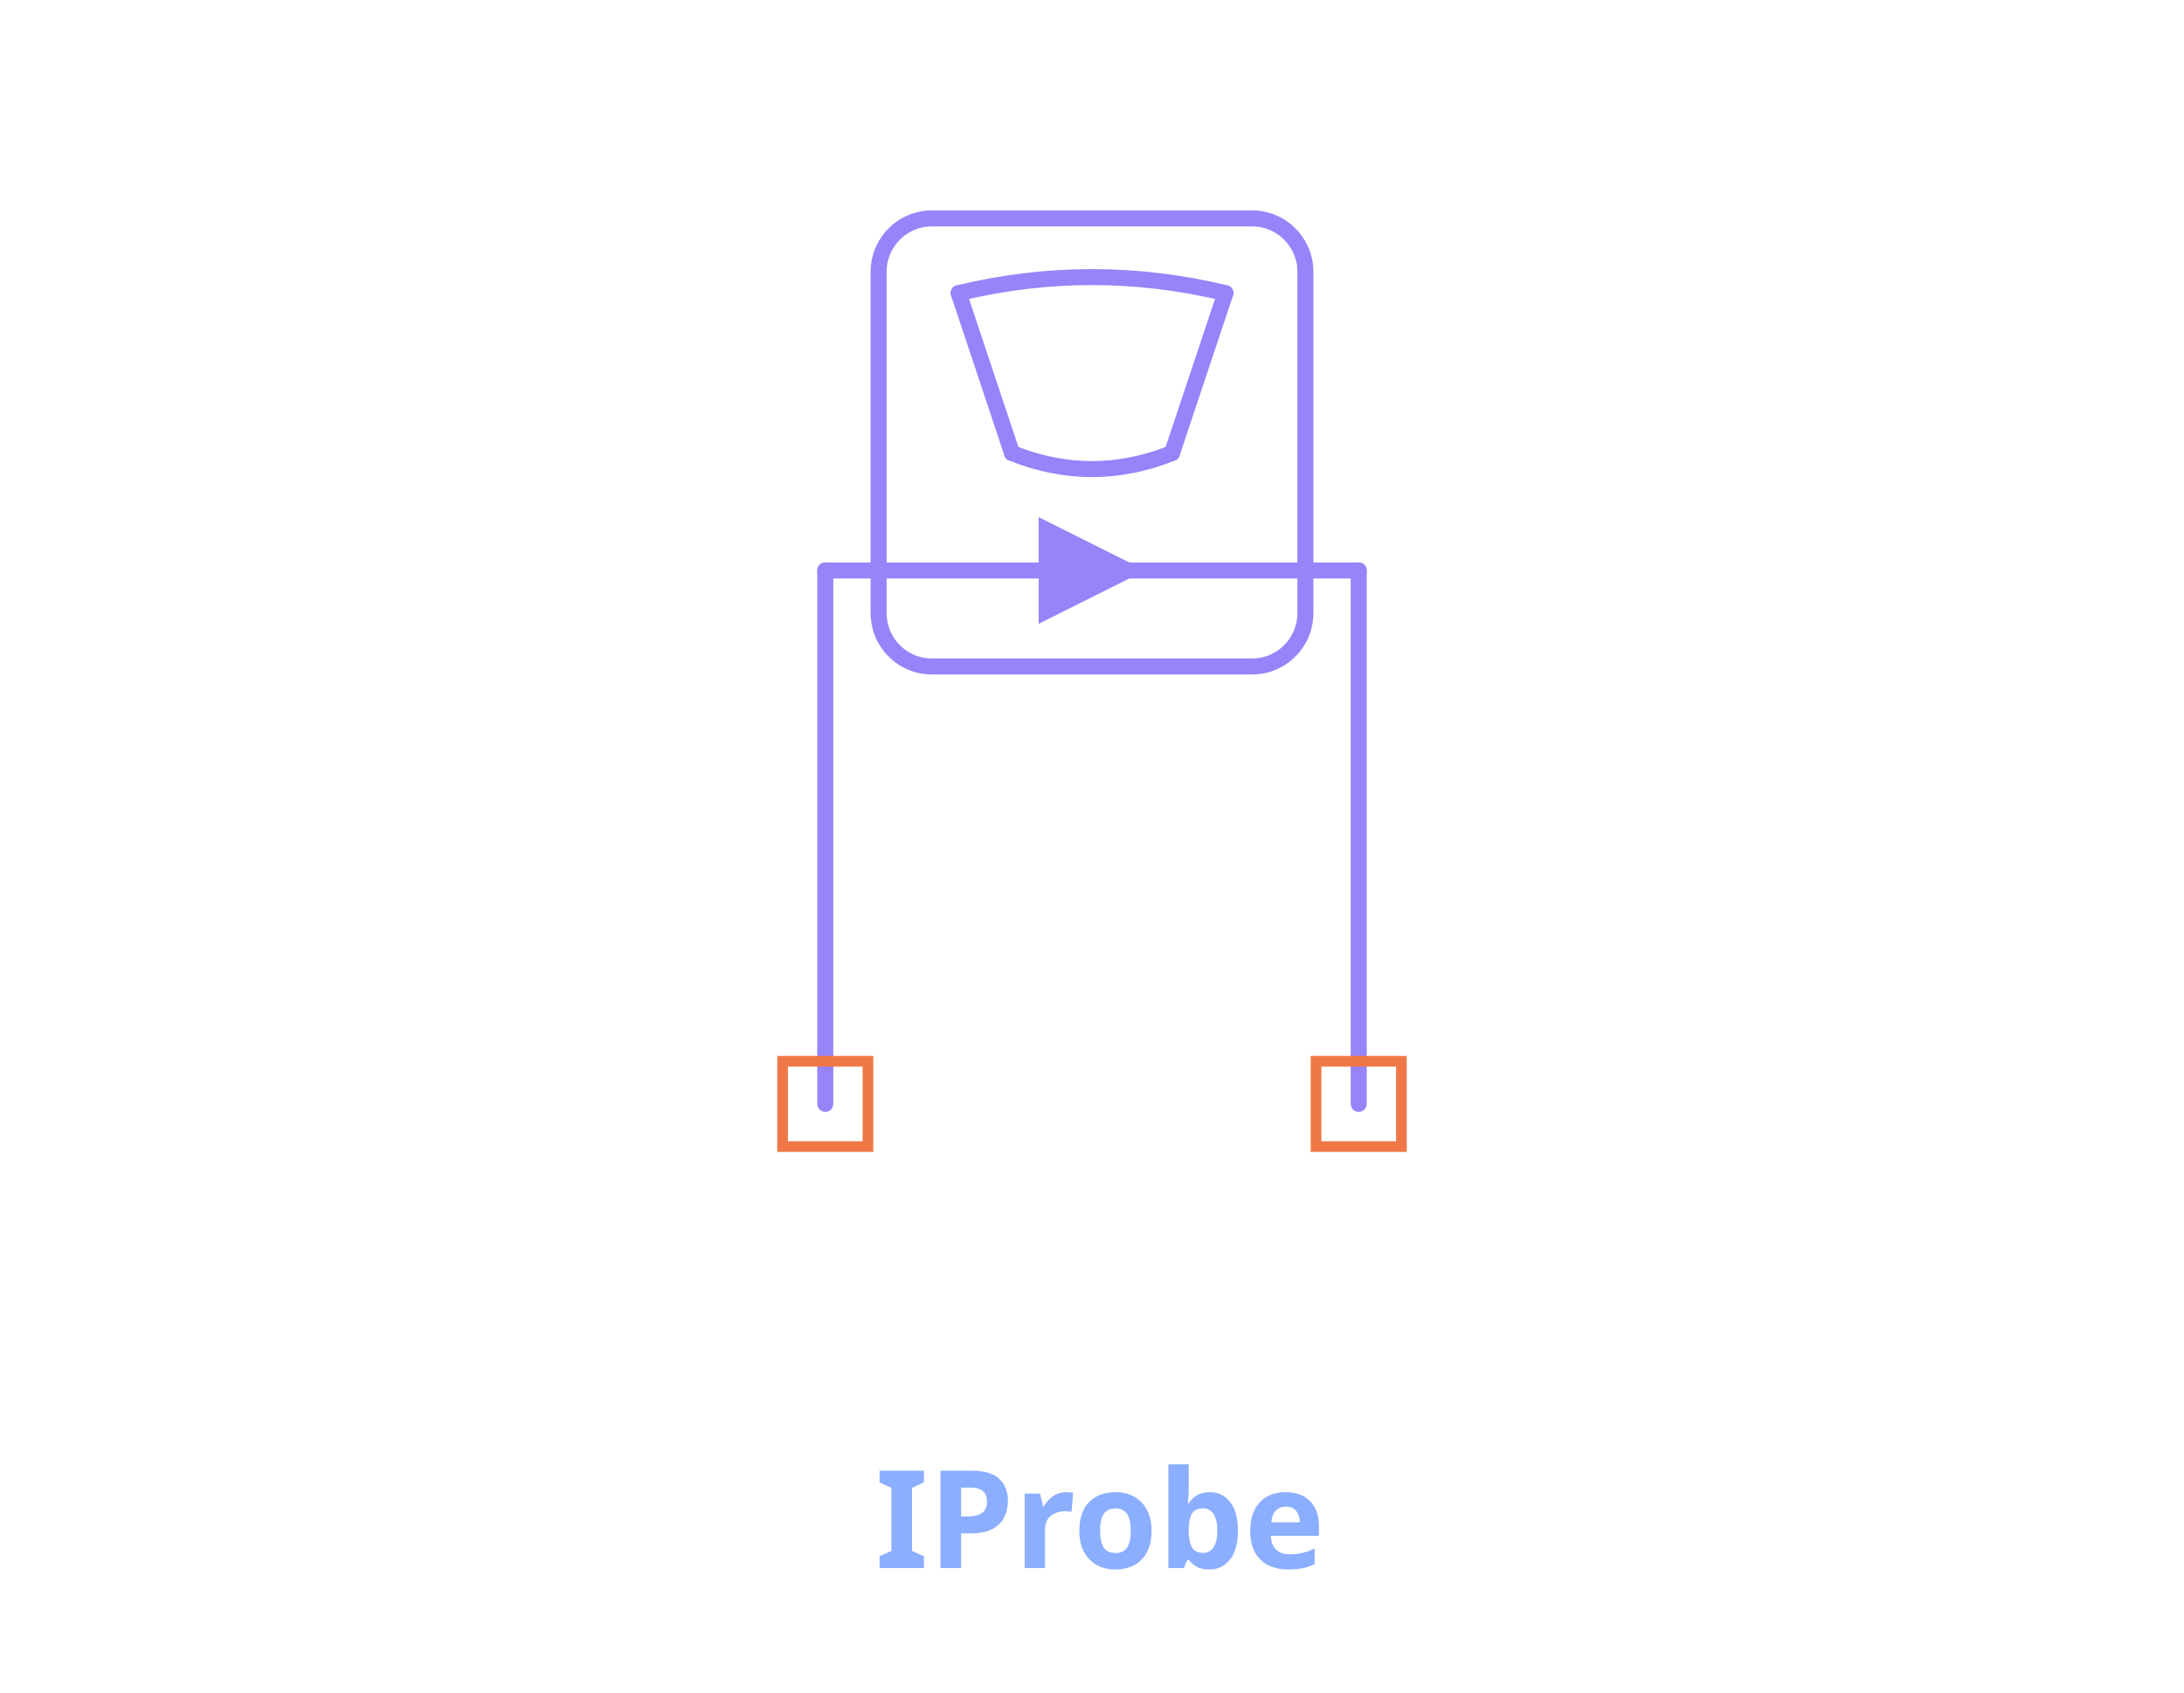
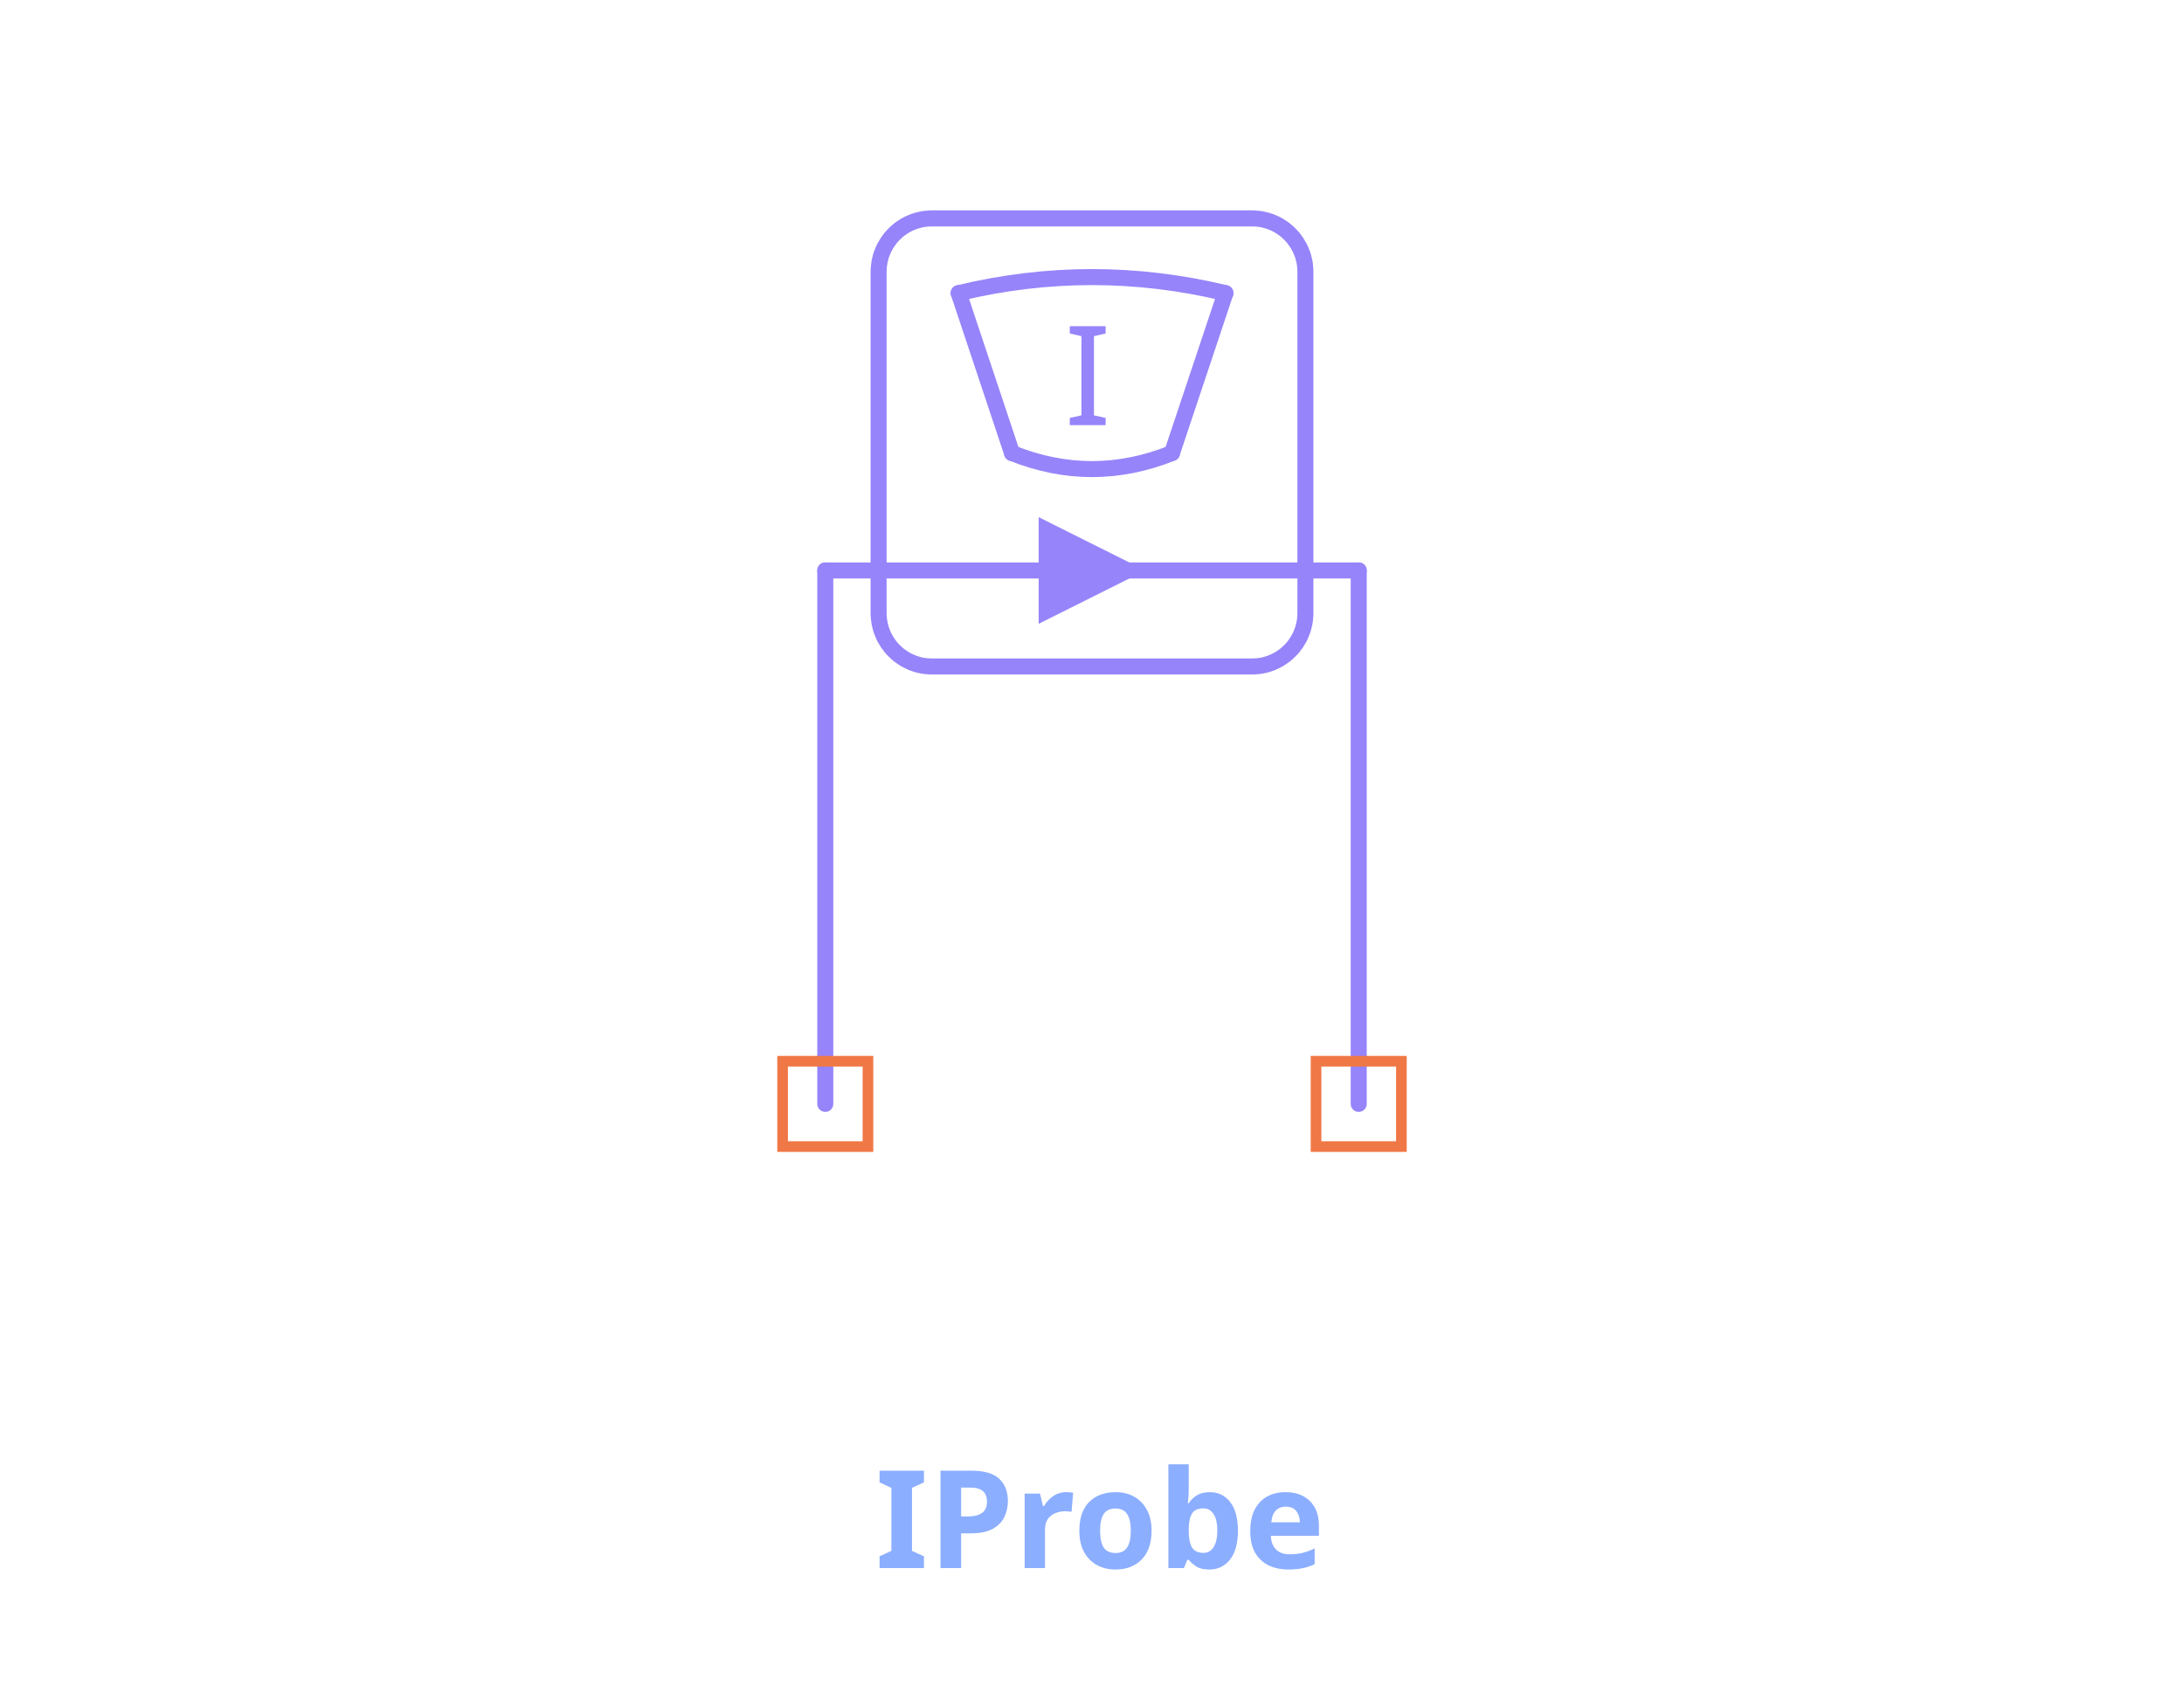
<svg xmlns="http://www.w3.org/2000/svg" width="240" height="186" viewBox="0 0 240 186">
  <path fill="none" stroke="#9684FA" stroke-width="1.76" stroke-linecap="round" stroke-linejoin="round" d="M90.69 121.31L90.69 62.69" />
  <path fill="none" stroke="#9684FA" stroke-width="1.76" stroke-linecap="round" stroke-linejoin="round" d="M149.31 121.31L149.31 62.69" />
  <path fill="none" stroke="#9684FA" stroke-width="1.76" stroke-linecap="round" stroke-linejoin="round" d="M90.69 62.69L149.31 62.69" />
  <path fill="#9684FA" d="M114.14 56.83L125.86 62.69L114.14 68.55L114.14 56.83Z" />
  <path fill="none" stroke="#9684FA" stroke-width="1.76" stroke-linecap="round" stroke-linejoin="round" d="M111.21 49.79Q120 53.31 128.79 49.79" />
  <path fill="none" stroke="#9684FA" stroke-width="1.76" stroke-linecap="round" stroke-linejoin="round" d="M105.35 32.21Q120 28.69 134.66 32.21" />
  <path fill="none" stroke="#9684FA" stroke-width="1.76" stroke-linecap="round" stroke-linejoin="round" d="M111.21 49.79L105.35 32.21" />
  <path fill="none" stroke="#9684FA" stroke-width="1.76" stroke-linecap="round" stroke-linejoin="round" d="M128.79 49.79L134.66 32.21" />
+   <text fill="#9684FA" transform="translate(120 41)" font-size="15.24" font-family="IBM Plex Sans" x="-3.05" y="5.72">
+ 			I
+ 	</text>
  <path fill="none" stroke="#9684FA" stroke-width="1.76" stroke-linecap="round" stroke-linejoin="round" d="M96.55 67.38L96.55 29.86Q96.55 29.72 96.56 29.57Q96.57 29.43 96.58 29.29Q96.59 29.14 96.62 29Q96.64 28.86 96.66 28.72Q96.69 28.58 96.73 28.44Q96.76 28.3 96.8 28.16Q96.85 28.02 96.89 27.89Q96.94 27.75 97 27.62Q97.05 27.49 97.11 27.36Q97.18 27.23 97.24 27.1Q97.31 26.97 97.39 26.85Q97.46 26.72 97.54 26.61Q97.62 26.49 97.71 26.37Q97.79 26.25 97.88 26.14Q97.97 26.03 98.07 25.93Q98.17 25.82 98.27 25.72Q98.37 25.62 98.48 25.52Q98.58 25.42 98.69 25.33Q98.81 25.24 98.92 25.15Q99.04 25.07 99.16 24.99Q99.28 24.91 99.4 24.83Q99.52 24.76 99.65 24.69Q99.78 24.62 99.91 24.56Q100.04 24.5 100.17 24.45Q100.3 24.39 100.44 24.34Q100.57 24.29 100.71 24.25Q100.85 24.21 100.99 24.18Q101.13 24.14 101.27 24.11Q101.41 24.08 101.55 24.06Q101.7 24.04 101.84 24.03Q101.98 24.01 102.13 24.01Q102.27 24 102.41 24L137.59 24Q137.73 24 137.87 24.01Q138.02 24.01 138.16 24.03Q138.3 24.04 138.45 24.06Q138.59 24.08 138.73 24.11Q138.87 24.14 139.01 24.18Q139.15 24.21 139.29 24.25Q139.43 24.29 139.56 24.34Q139.7 24.39 139.83 24.45Q139.96 24.5 140.09 24.56Q140.22 24.62 140.35 24.69Q140.48 24.76 140.6 24.83Q140.72 24.91 140.84 24.99Q140.96 25.07 141.08 25.15Q141.19 25.24 141.31 25.33Q141.42 25.42 141.52 25.52Q141.63 25.62 141.73 25.72Q141.83 25.82 141.93 25.93Q142.03 26.03 142.12 26.14Q142.21 26.25 142.29 26.37Q142.38 26.49 142.46 26.61Q142.54 26.72 142.61 26.85Q142.69 26.97 142.76 27.1Q142.82 27.23 142.89 27.36Q142.95 27.49 143 27.62Q143.06 27.75 143.11 27.89Q143.15 28.02 143.2 28.16Q143.24 28.3 143.27 28.44Q143.31 28.58 143.34 28.72Q143.36 28.86 143.39 29Q143.41 29.14 143.42 29.29Q143.43 29.43 143.44 29.57Q143.45 29.72 143.45 29.86L143.45 67.38Q143.45 67.52 143.44 67.67Q143.43 67.81 143.42 67.95Q143.41 68.1 143.39 68.24Q143.36 68.38 143.34 68.52Q143.31 68.66 143.27 68.8Q143.24 68.94 143.2 69.08Q143.15 69.22 143.11 69.35Q143.06 69.49 143 69.62Q142.95 69.76 142.89 69.89Q142.82 70.02 142.76 70.14Q142.69 70.27 142.61 70.39Q142.54 70.52 142.46 70.64Q142.38 70.76 142.29 70.87Q142.21 70.99 142.12 71.1Q142.03 71.21 141.93 71.32Q141.83 71.42 141.73 71.52Q141.63 71.63 141.52 71.72Q141.42 71.82 141.31 71.91Q141.19 72 141.08 72.09Q140.96 72.17 140.84 72.25Q140.72 72.33 140.6 72.41Q140.48 72.48 140.35 72.55Q140.22 72.62 140.09 72.68Q139.96 72.74 139.83 72.8Q139.7 72.85 139.56 72.9Q139.43 72.95 139.29 72.99Q139.15 73.03 139.01 73.07Q138.87 73.1 138.73 73.13Q138.59 73.16 138.45 73.18Q138.3 73.2 138.16 73.21Q138.02 73.23 137.87 73.23Q137.73 73.24 137.59 73.24L102.41 73.24Q102.27 73.24 102.13 73.23Q101.98 73.23 101.84 73.21Q101.7 73.2 101.55 73.18Q101.41 73.16 101.27 73.13Q101.13 73.1 100.99 73.07Q100.85 73.03 100.71 72.99Q100.57 72.95 100.44 72.9Q100.3 72.85 100.17 72.8Q100.04 72.74 99.91 72.68Q99.78 72.62 99.65 72.55Q99.52 72.48 99.4 72.41Q99.28 72.33 99.16 72.25Q99.04 72.17 98.92 72.09Q98.81 72 98.69 71.91Q98.58 71.82 98.48 71.72Q98.37 71.63 98.27 71.52Q98.17 71.42 98.07 71.32Q97.97 71.21 97.88 71.1Q97.79 70.99 97.71 70.87Q97.62 70.76 97.54 70.64Q97.46 70.52 97.39 70.39Q97.31 70.27 97.24 70.14Q97.18 70.02 97.11 69.89Q97.05 69.76 97 69.62Q96.94 69.49 96.89 69.35Q96.85 69.22 96.8 69.08Q96.76 68.94 96.73 68.8Q96.69 68.66 96.66 68.52Q96.64 68.38 96.62 68.24Q96.59 68.1 96.58 67.95Q96.57 67.81 96.56 67.67Q96.55 67.52 96.55 67.38Z" />
  <rect fill="none" stroke="#F07846" stroke-width="1.17" stroke-miterlimit="4" x="86" y="116.62" width="9.38" height="9.38" />
  <rect fill="none" stroke="#F07846" stroke-width="1.17" stroke-miterlimit="4" x="144.62" y="116.62" width="9.38" height="9.38" />
  <text fill="#8CAEFF" font-size="15" font-weight="600" font-family="IBM Plex Sans" x="96.17, 102.51, 112.13, 118.02, 126.47, 135.47" y="172.32">
			IProbe
	</text>
</svg>
